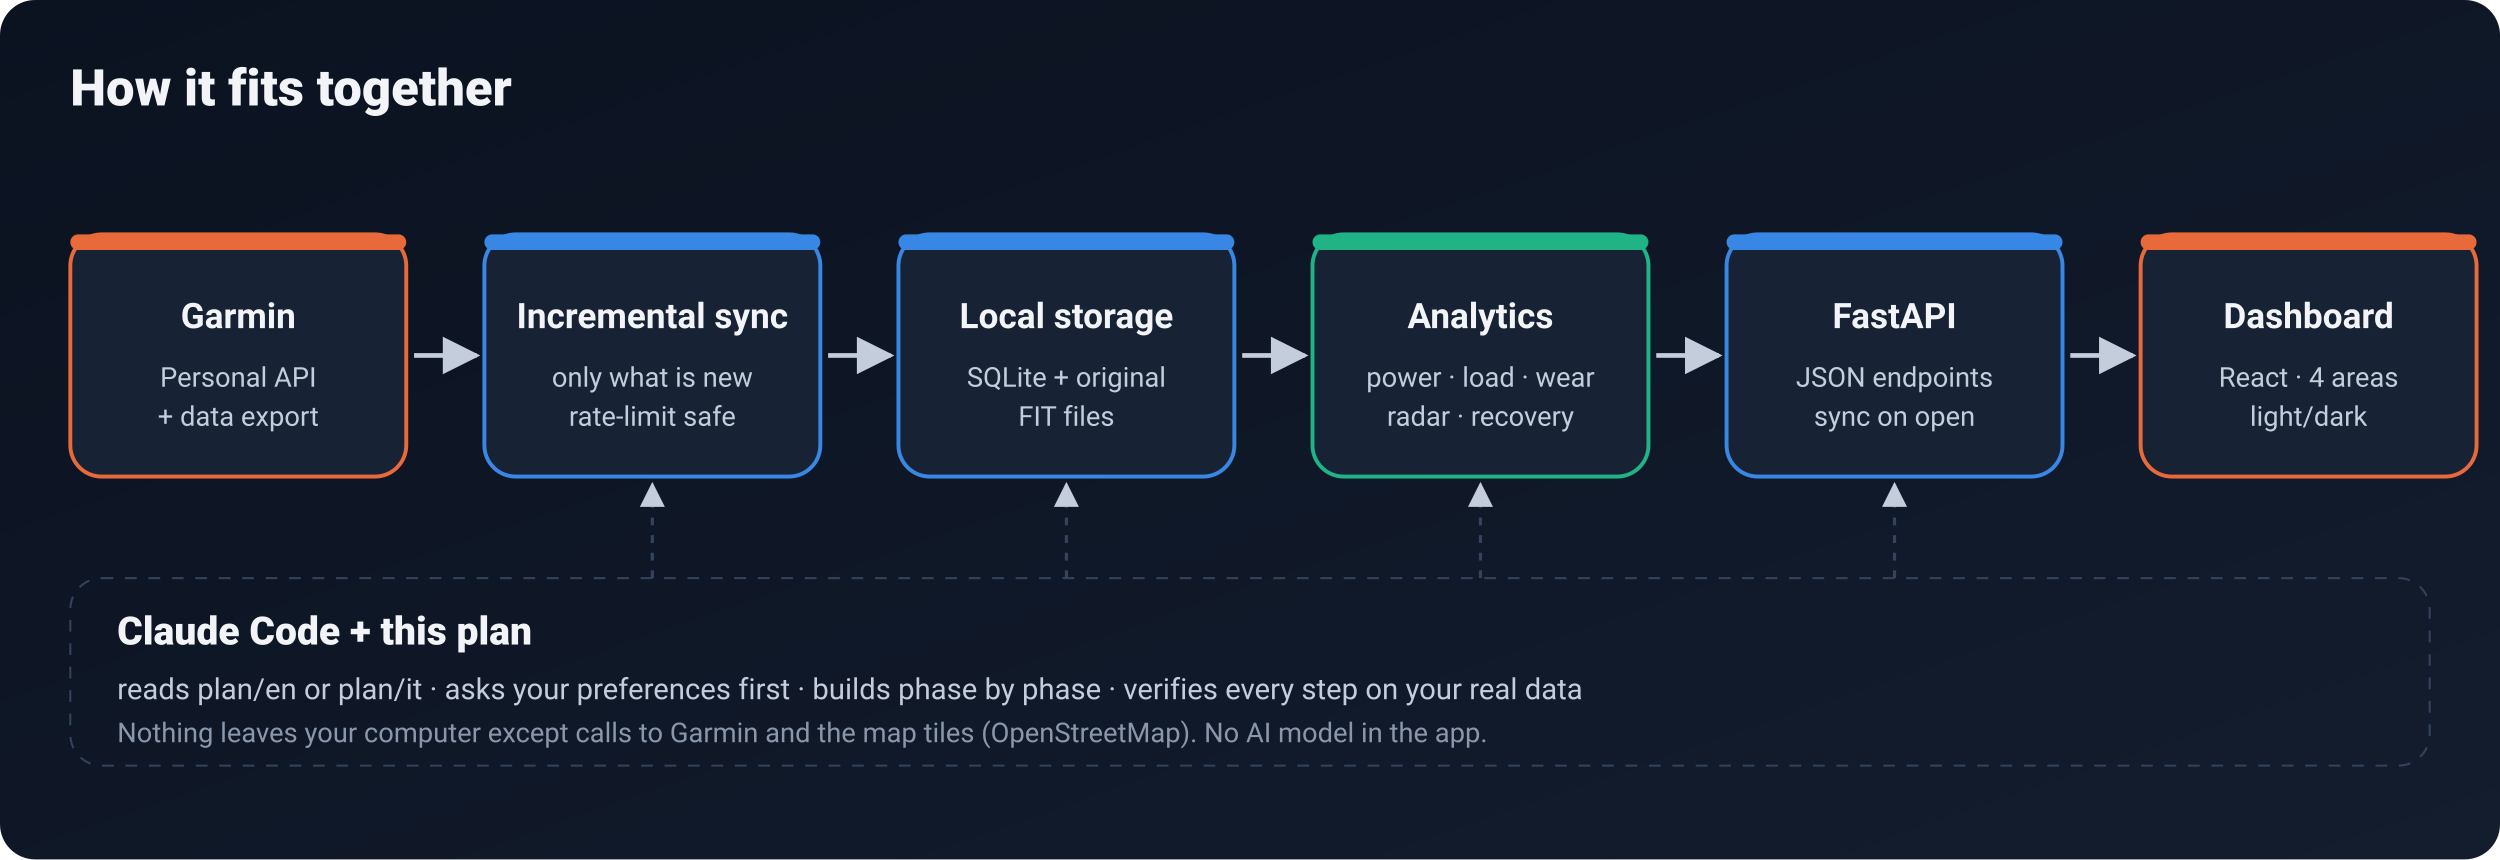
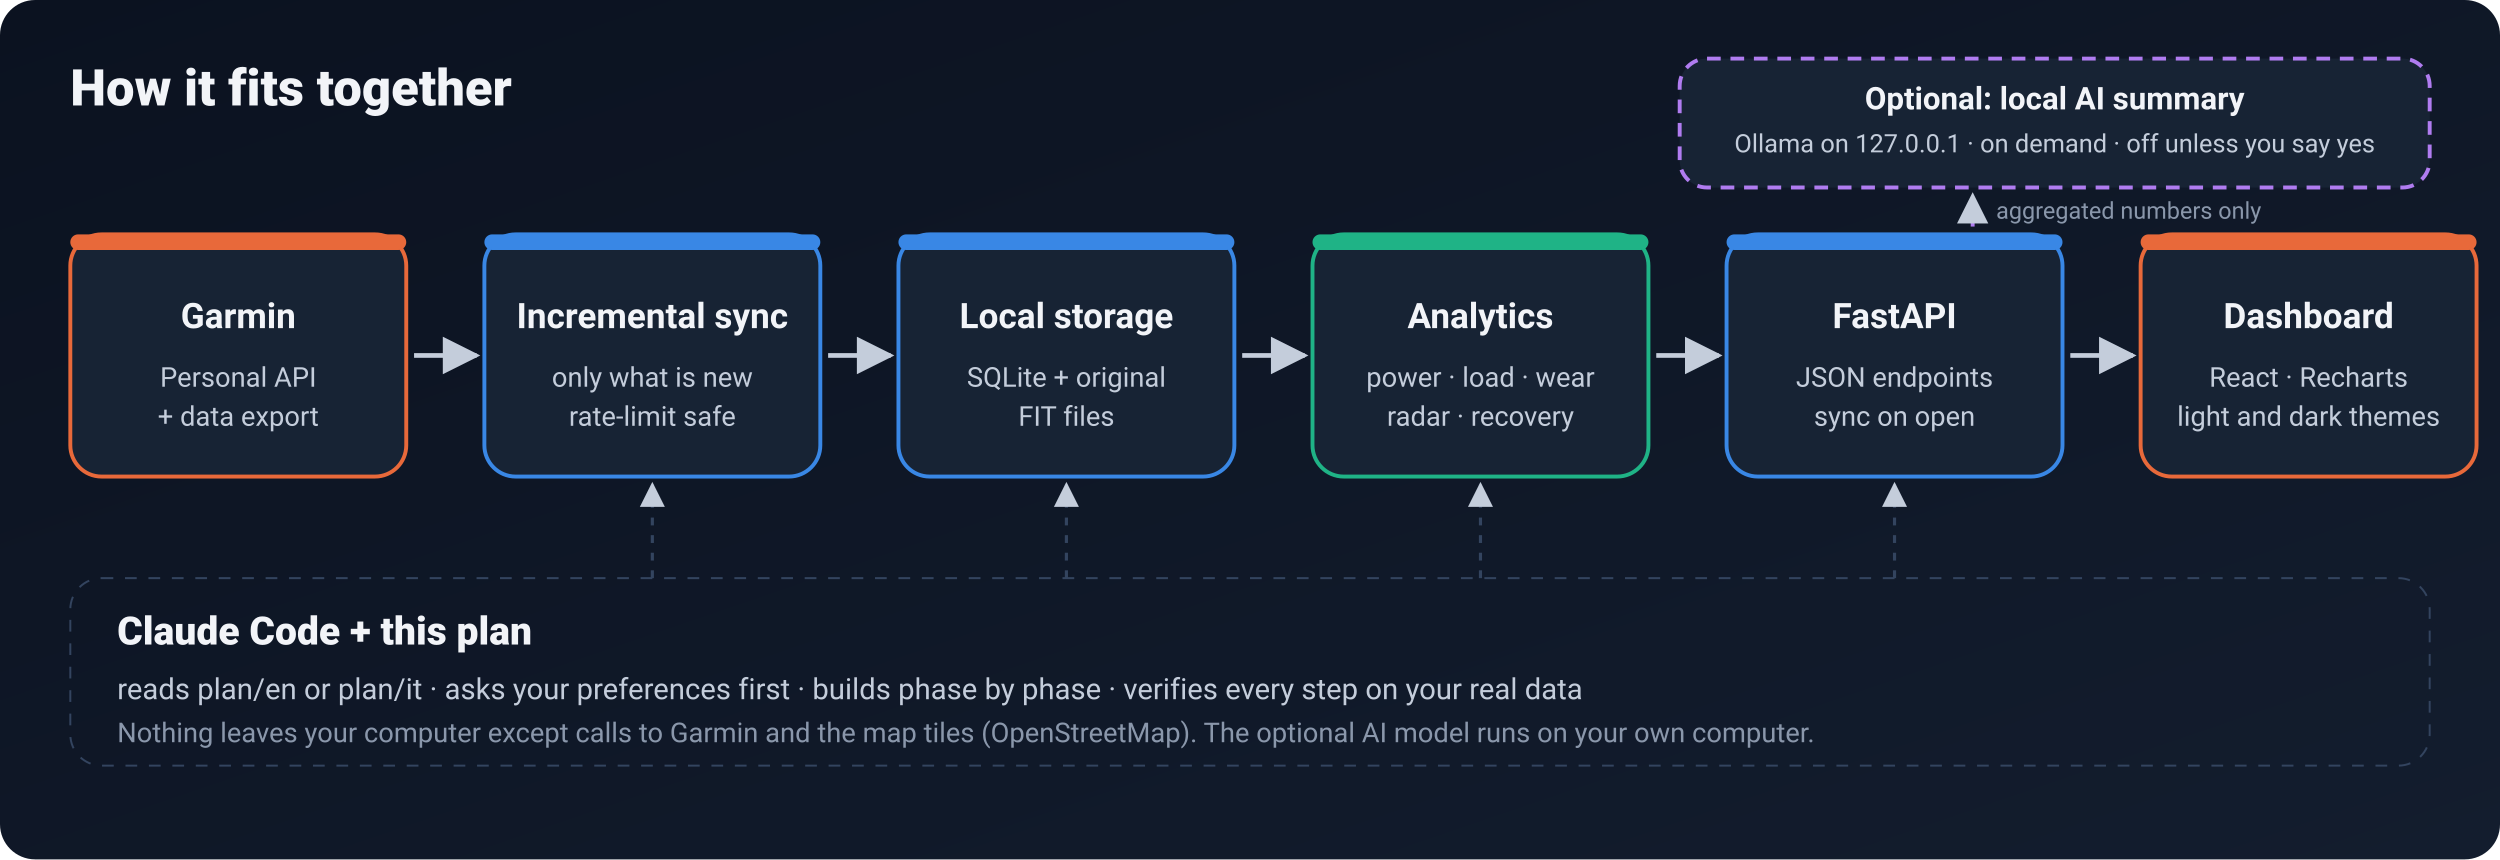
- <svg xmlns="http://www.w3.org/2000/svg" viewBox="0 0 1280 440" width="1280" height="440" role="img" aria-label="Architecture: Garmin to SQLite to analytics to API to dashboard, driven by Claude Code and this plan" font-family="system-ui, -apple-system, 'Segoe UI', Roboto, 'Helvetica Neue', Arial, sans-serif">
+ <svg xmlns="http://www.w3.org/2000/svg" viewBox="0 0 1280 440" width="1280" height="440" role="img" aria-label="Architecture: Garmin to SQLite to analytics to API to dashboard, with an optional local AI summary, driven by Claude Code and this plan" font-family="system-ui, -apple-system, 'Segoe UI', Roboto, 'Helvetica Neue', Arial, sans-serif">
  <defs>
    <linearGradient id="bg" x1="0" y1="0" x2="1" y2="1">
      <stop offset="0" stop-color="#0b1220" />
      <stop offset="1" stop-color="#131d2e" />
    </linearGradient>
    <radialGradient id="glowB" cx="0.5" cy="0.5" r="0.5">
      <stop offset="0" stop-color="#3987e5" stop-opacity=".55" />
      <stop offset="1" stop-color="#3987e5" stop-opacity="0" />
    </radialGradient>
    <radialGradient id="glowO" cx="0.5" cy="0.5" r="0.5">
      <stop offset="0" stop-color="#e8693a" stop-opacity=".45" />
      <stop offset="1" stop-color="#e8693a" stop-opacity="0" />
    </radialGradient>
    <linearGradient id="areaB" x1="0" y1="0" x2="0" y2="1">
      <stop offset="0" stop-color="#3987e5" stop-opacity=".45" />
      <stop offset="1" stop-color="#3987e5" stop-opacity="0" />
    </linearGradient>
    <linearGradient id="word" x1="0" y1="0" x2="1" y2="0">
      <stop offset="0" stop-color="#ffffff" />
      <stop offset="1" stop-color="#cfe0ff" />
    </linearGradient>
    <linearGradient id="ai" x1="0" y1="0" x2="1" y2="1">
      <stop offset="0" stop-color="#ffb36b" />
      <stop offset="1" stop-color="#e8693a" />
    </linearGradient>
    <marker id="arr" viewBox="0 0 10 10" refX="9" refY="5" markerWidth="8" markerHeight="8" orient="auto">
      <path d="M0,0 L10,5 L0,10 z" fill="#c4cddb" />
    </marker>
  </defs>
  <rect width="1280" height="440" rx="18" fill="url(#bg)" />
  <text x="36" y="54" font-size="26" fill="#f2f4f8" font-weight="800" text-anchor="start">How it fits together</text>
  <rect x="36" y="120" width="172" height="124" rx="16" fill="#172334" stroke="#e8693a" stroke-width="2" />
  <rect x="36" y="120" width="172" height="8" rx="4" fill="#e8693a" />
  <text x="122.0" y="168" font-size="18" fill="#f2f4f8" font-weight="700" text-anchor="middle">Garmin</text>
  <text x="122.0" y="198" font-size="14" fill="#c4cddb" font-weight="400" text-anchor="middle">Personal API</text>
  <text x="122.0" y="218" font-size="14" fill="#c4cddb" font-weight="400" text-anchor="middle">+ data export</text>
  <line x1="212" y1="182" x2="244" y2="182" stroke="#c4cddb" stroke-width="2.4" marker-end="url(#arr)" />
  <rect x="248" y="120" width="172" height="124" rx="16" fill="#172334" stroke="#3987e5" stroke-width="2" />
  <rect x="248" y="120" width="172" height="8" rx="4" fill="#3987e5" />
  <text x="334.0" y="168" font-size="18" fill="#f2f4f8" font-weight="700" text-anchor="middle">Incremental sync</text>
  <text x="334.0" y="198" font-size="14" fill="#c4cddb" font-weight="400" text-anchor="middle">only what is new</text>
  <text x="334.0" y="218" font-size="14" fill="#c4cddb" font-weight="400" text-anchor="middle">rate-limit safe</text>
  <line x1="424" y1="182" x2="456" y2="182" stroke="#c4cddb" stroke-width="2.4" marker-end="url(#arr)" />
  <rect x="460" y="120" width="172" height="124" rx="16" fill="#172334" stroke="#3987e5" stroke-width="2" />
  <rect x="460" y="120" width="172" height="8" rx="4" fill="#3987e5" />
  <text x="546.0" y="168" font-size="18" fill="#f2f4f8" font-weight="700" text-anchor="middle">Local storage</text>
  <text x="546.0" y="198" font-size="14" fill="#c4cddb" font-weight="400" text-anchor="middle">SQLite + original</text>
  <text x="546.0" y="218" font-size="14" fill="#c4cddb" font-weight="400" text-anchor="middle">FIT files</text>
  <line x1="636" y1="182" x2="668" y2="182" stroke="#c4cddb" stroke-width="2.4" marker-end="url(#arr)" />
  <rect x="672" y="120" width="172" height="124" rx="16" fill="#172334" stroke="#1fb386" stroke-width="2" />
  <rect x="672" y="120" width="172" height="8" rx="4" fill="#1fb386" />
  <text x="758.0" y="168" font-size="18" fill="#f2f4f8" font-weight="700" text-anchor="middle">Analytics</text>
  <text x="758.0" y="198" font-size="14" fill="#c4cddb" font-weight="400" text-anchor="middle">power · load · wear</text>
  <text x="758.0" y="218" font-size="14" fill="#c4cddb" font-weight="400" text-anchor="middle">radar · recovery</text>
  <line x1="848" y1="182" x2="880" y2="182" stroke="#c4cddb" stroke-width="2.4" marker-end="url(#arr)" />
  <rect x="884" y="120" width="172" height="124" rx="16" fill="#172334" stroke="#3987e5" stroke-width="2" />
  <rect x="884" y="120" width="172" height="8" rx="4" fill="#3987e5" />
  <text x="970.0" y="168" font-size="18" fill="#f2f4f8" font-weight="700" text-anchor="middle">FastAPI</text>
  <text x="970.0" y="198" font-size="14" fill="#c4cddb" font-weight="400" text-anchor="middle">JSON endpoints</text>
  <text x="970.0" y="218" font-size="14" fill="#c4cddb" font-weight="400" text-anchor="middle">sync on open</text>
  <line x1="1060" y1="182" x2="1092" y2="182" stroke="#c4cddb" stroke-width="2.4" marker-end="url(#arr)" />
  <rect x="1096" y="120" width="172" height="124" rx="16" fill="#172334" stroke="#e8693a" stroke-width="2" />
  <rect x="1096" y="120" width="172" height="8" rx="4" fill="#e8693a" />
  <text x="1182.0" y="168" font-size="18" fill="#f2f4f8" font-weight="700" text-anchor="middle">Dashboard</text>
-   <text x="1182.0" y="198" font-size="14" fill="#c4cddb" font-weight="400" text-anchor="middle">React · 4 areas</text>
-   <text x="1182.0" y="218" font-size="14" fill="#c4cddb" font-weight="400" text-anchor="middle">light/dark</text>
+   <text x="1182.0" y="198" font-size="14" fill="#c4cddb" font-weight="400" text-anchor="middle">React · Recharts</text>
+   <text x="1182.0" y="218" font-size="14" fill="#c4cddb" font-weight="400" text-anchor="middle">light and dark themes</text>
+   <rect x="860" y="30" width="384" height="66" rx="14" fill="#172334" stroke="#b07cf0" stroke-width="2" stroke-dasharray="7 5" />
+   <text x="1052.0" y="56" font-size="16" fill="#f2f4f8" font-weight="700" text-anchor="middle">Optional: local AI summary</text>
+   <text x="1052.0" y="78" font-size="13" fill="#c4cddb" font-weight="400" text-anchor="middle">Ollama on 127.0.0.1 · on demand · off unless you say yes</text>
+   <line x1="1010" y1="116" x2="1010" y2="100" stroke="#b07cf0" stroke-width="2" stroke-dasharray="5 4" marker-end="url(#arr)" />
+   <text x="1022" y="112" font-size="12" fill="#8a97ab" font-weight="400" text-anchor="start">aggregated numbers only</text>
  <rect x="36" y="296" width="1208" height="96" rx="16" fill="none" stroke="#33445f" stroke-dasharray="6 6" />
  <text x="60" y="330" font-size="20" fill="#f2f4f8" font-weight="800" text-anchor="start">Claude Code + this plan</text>
  <text x="60" y="358" font-size="15" fill="#c4cddb" font-weight="400" text-anchor="start">reads plan/en or plan/it · asks your preferences first · builds phase by phase · verifies every step on your real data</text>
-   <text x="60" y="380" font-size="14" fill="#8a97ab" font-weight="400" text-anchor="start">Nothing leaves your computer except calls to Garmin and the map tiles (OpenStreetMap). No AI model in the app.</text>
+   <text x="60" y="380" font-size="14" fill="#8a97ab" font-weight="400" text-anchor="start">Nothing leaves your computer except calls to Garmin and the map tiles (OpenStreetMap). The optional AI model runs on your own computer.</text>
  <line x1="334.0" y1="296" x2="334.0" y2="248" stroke="#33445f" stroke-width="1.6" stroke-dasharray="4 5" marker-end="url(#arr)" />
  <line x1="546.0" y1="296" x2="546.0" y2="248" stroke="#33445f" stroke-width="1.6" stroke-dasharray="4 5" marker-end="url(#arr)" />
  <line x1="758.0" y1="296" x2="758.0" y2="248" stroke="#33445f" stroke-width="1.6" stroke-dasharray="4 5" marker-end="url(#arr)" />
  <line x1="970.0" y1="296" x2="970.0" y2="248" stroke="#33445f" stroke-width="1.6" stroke-dasharray="4 5" marker-end="url(#arr)" />
</svg>
